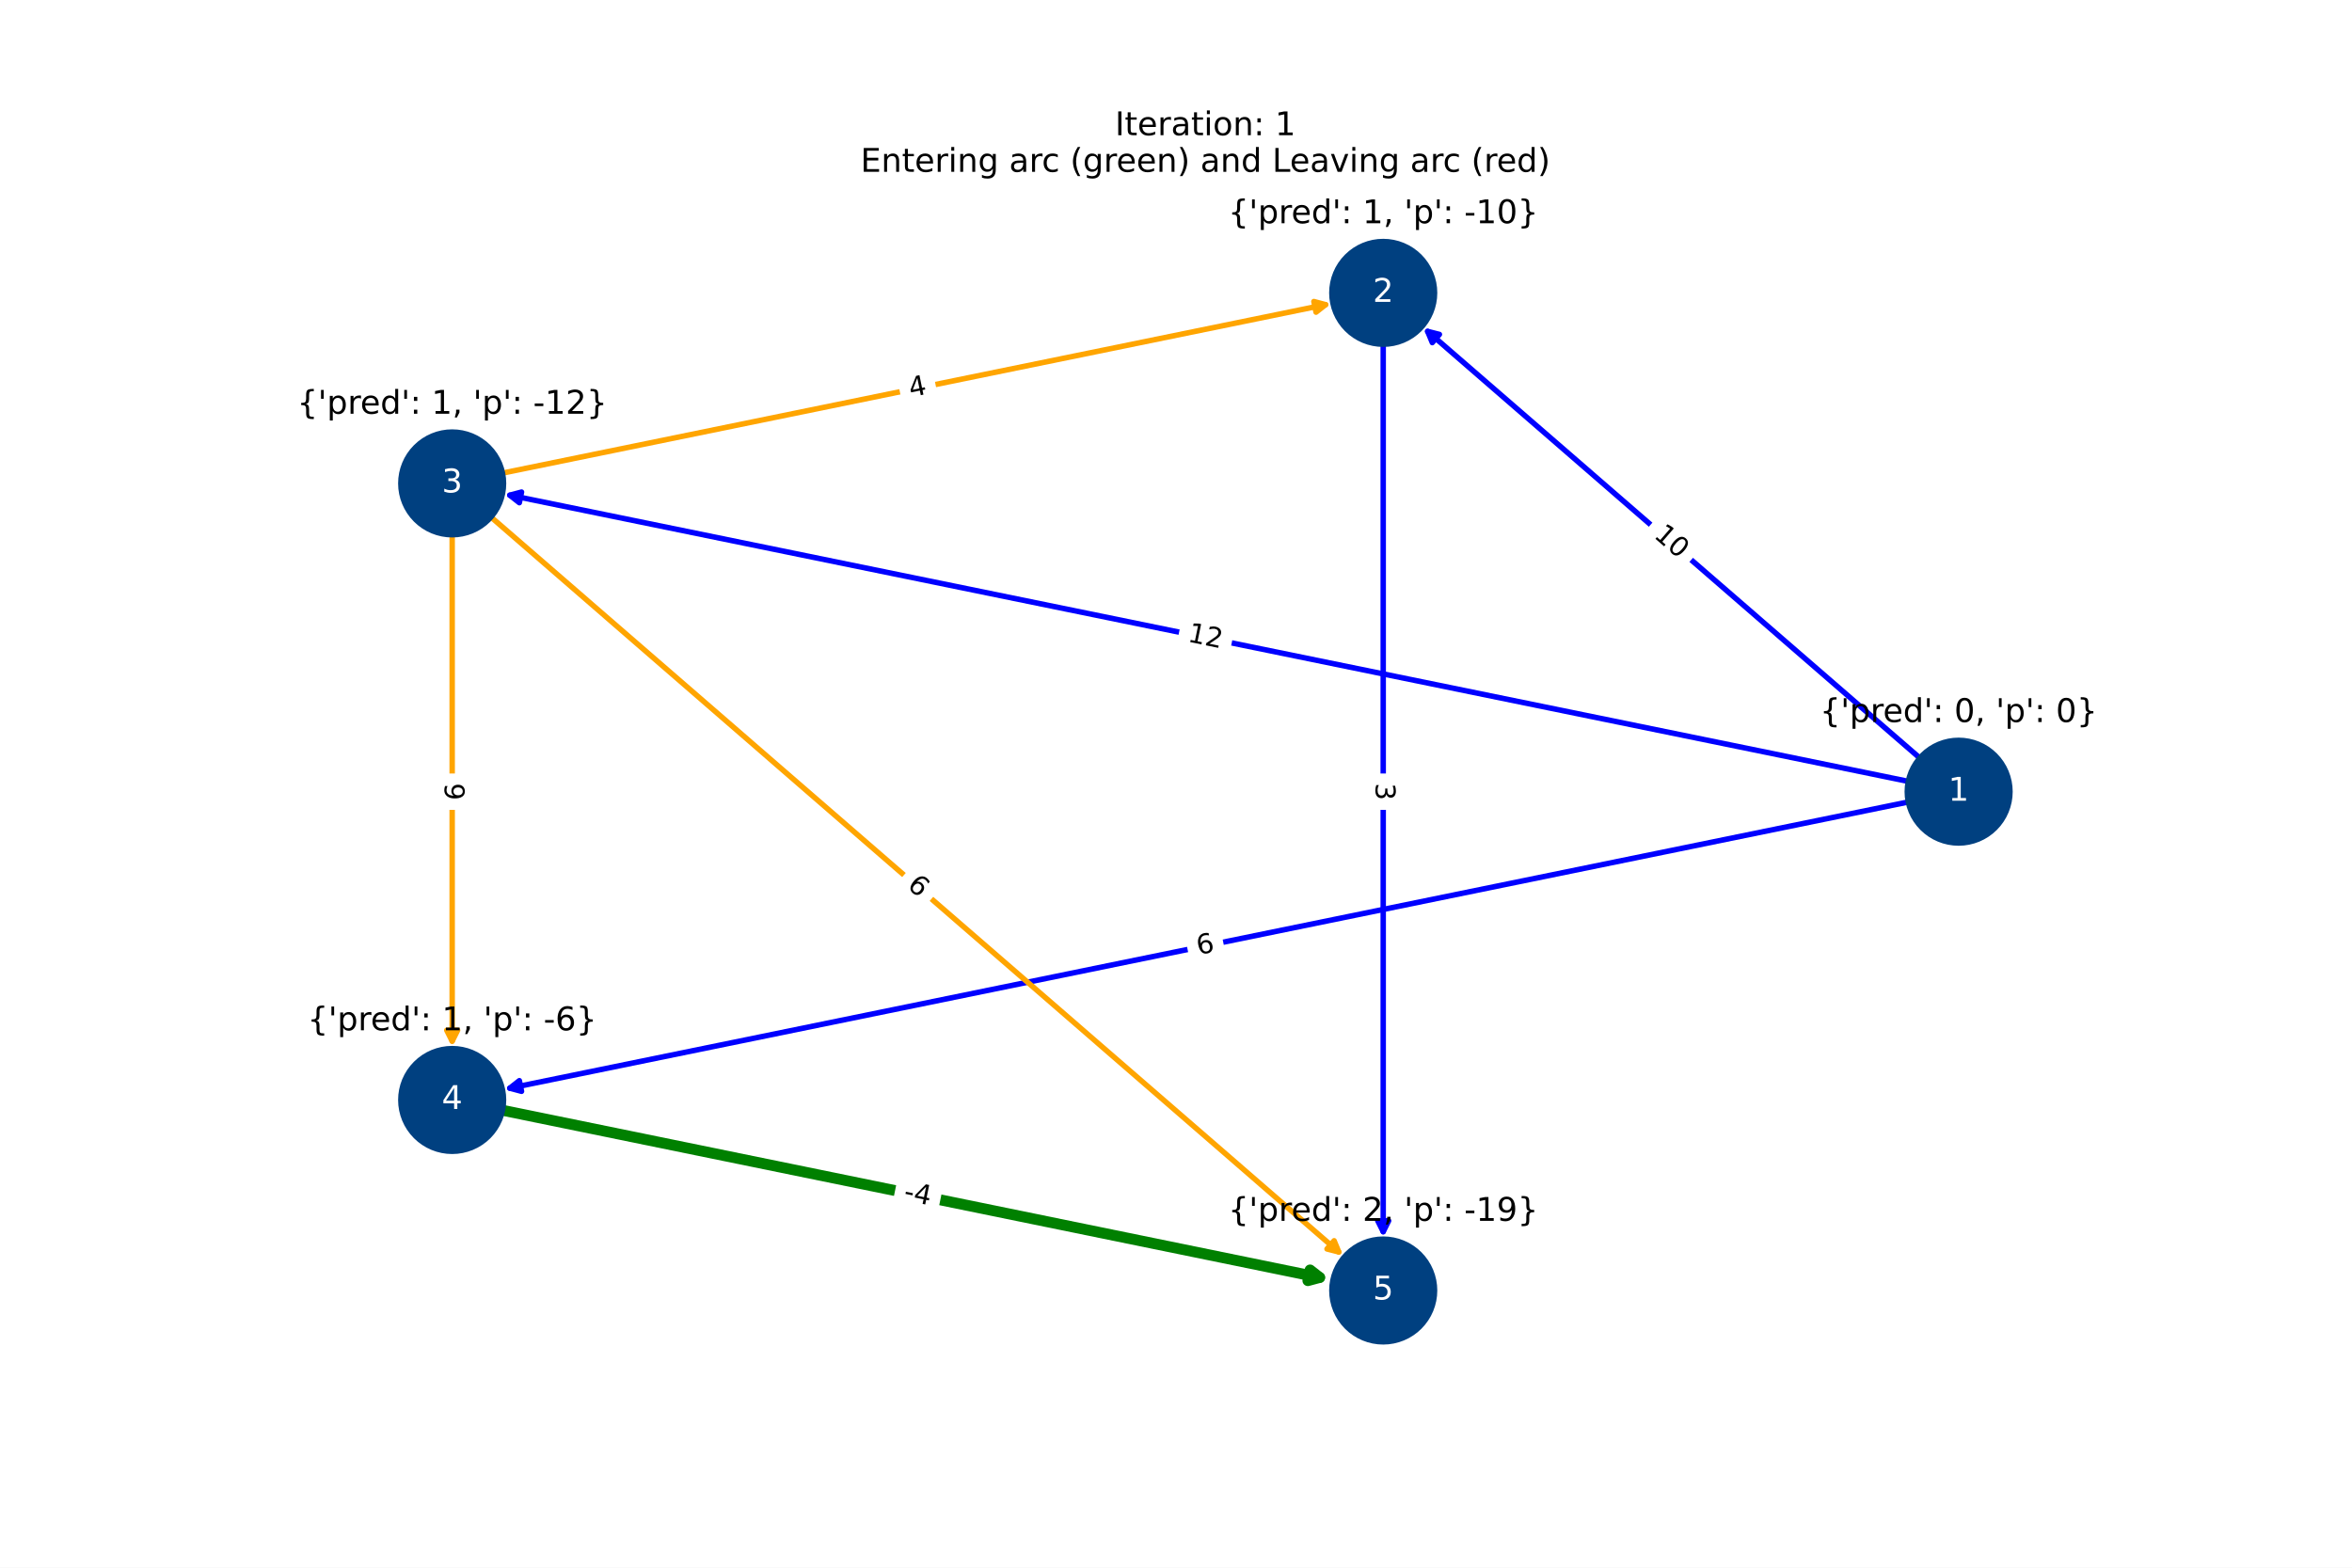
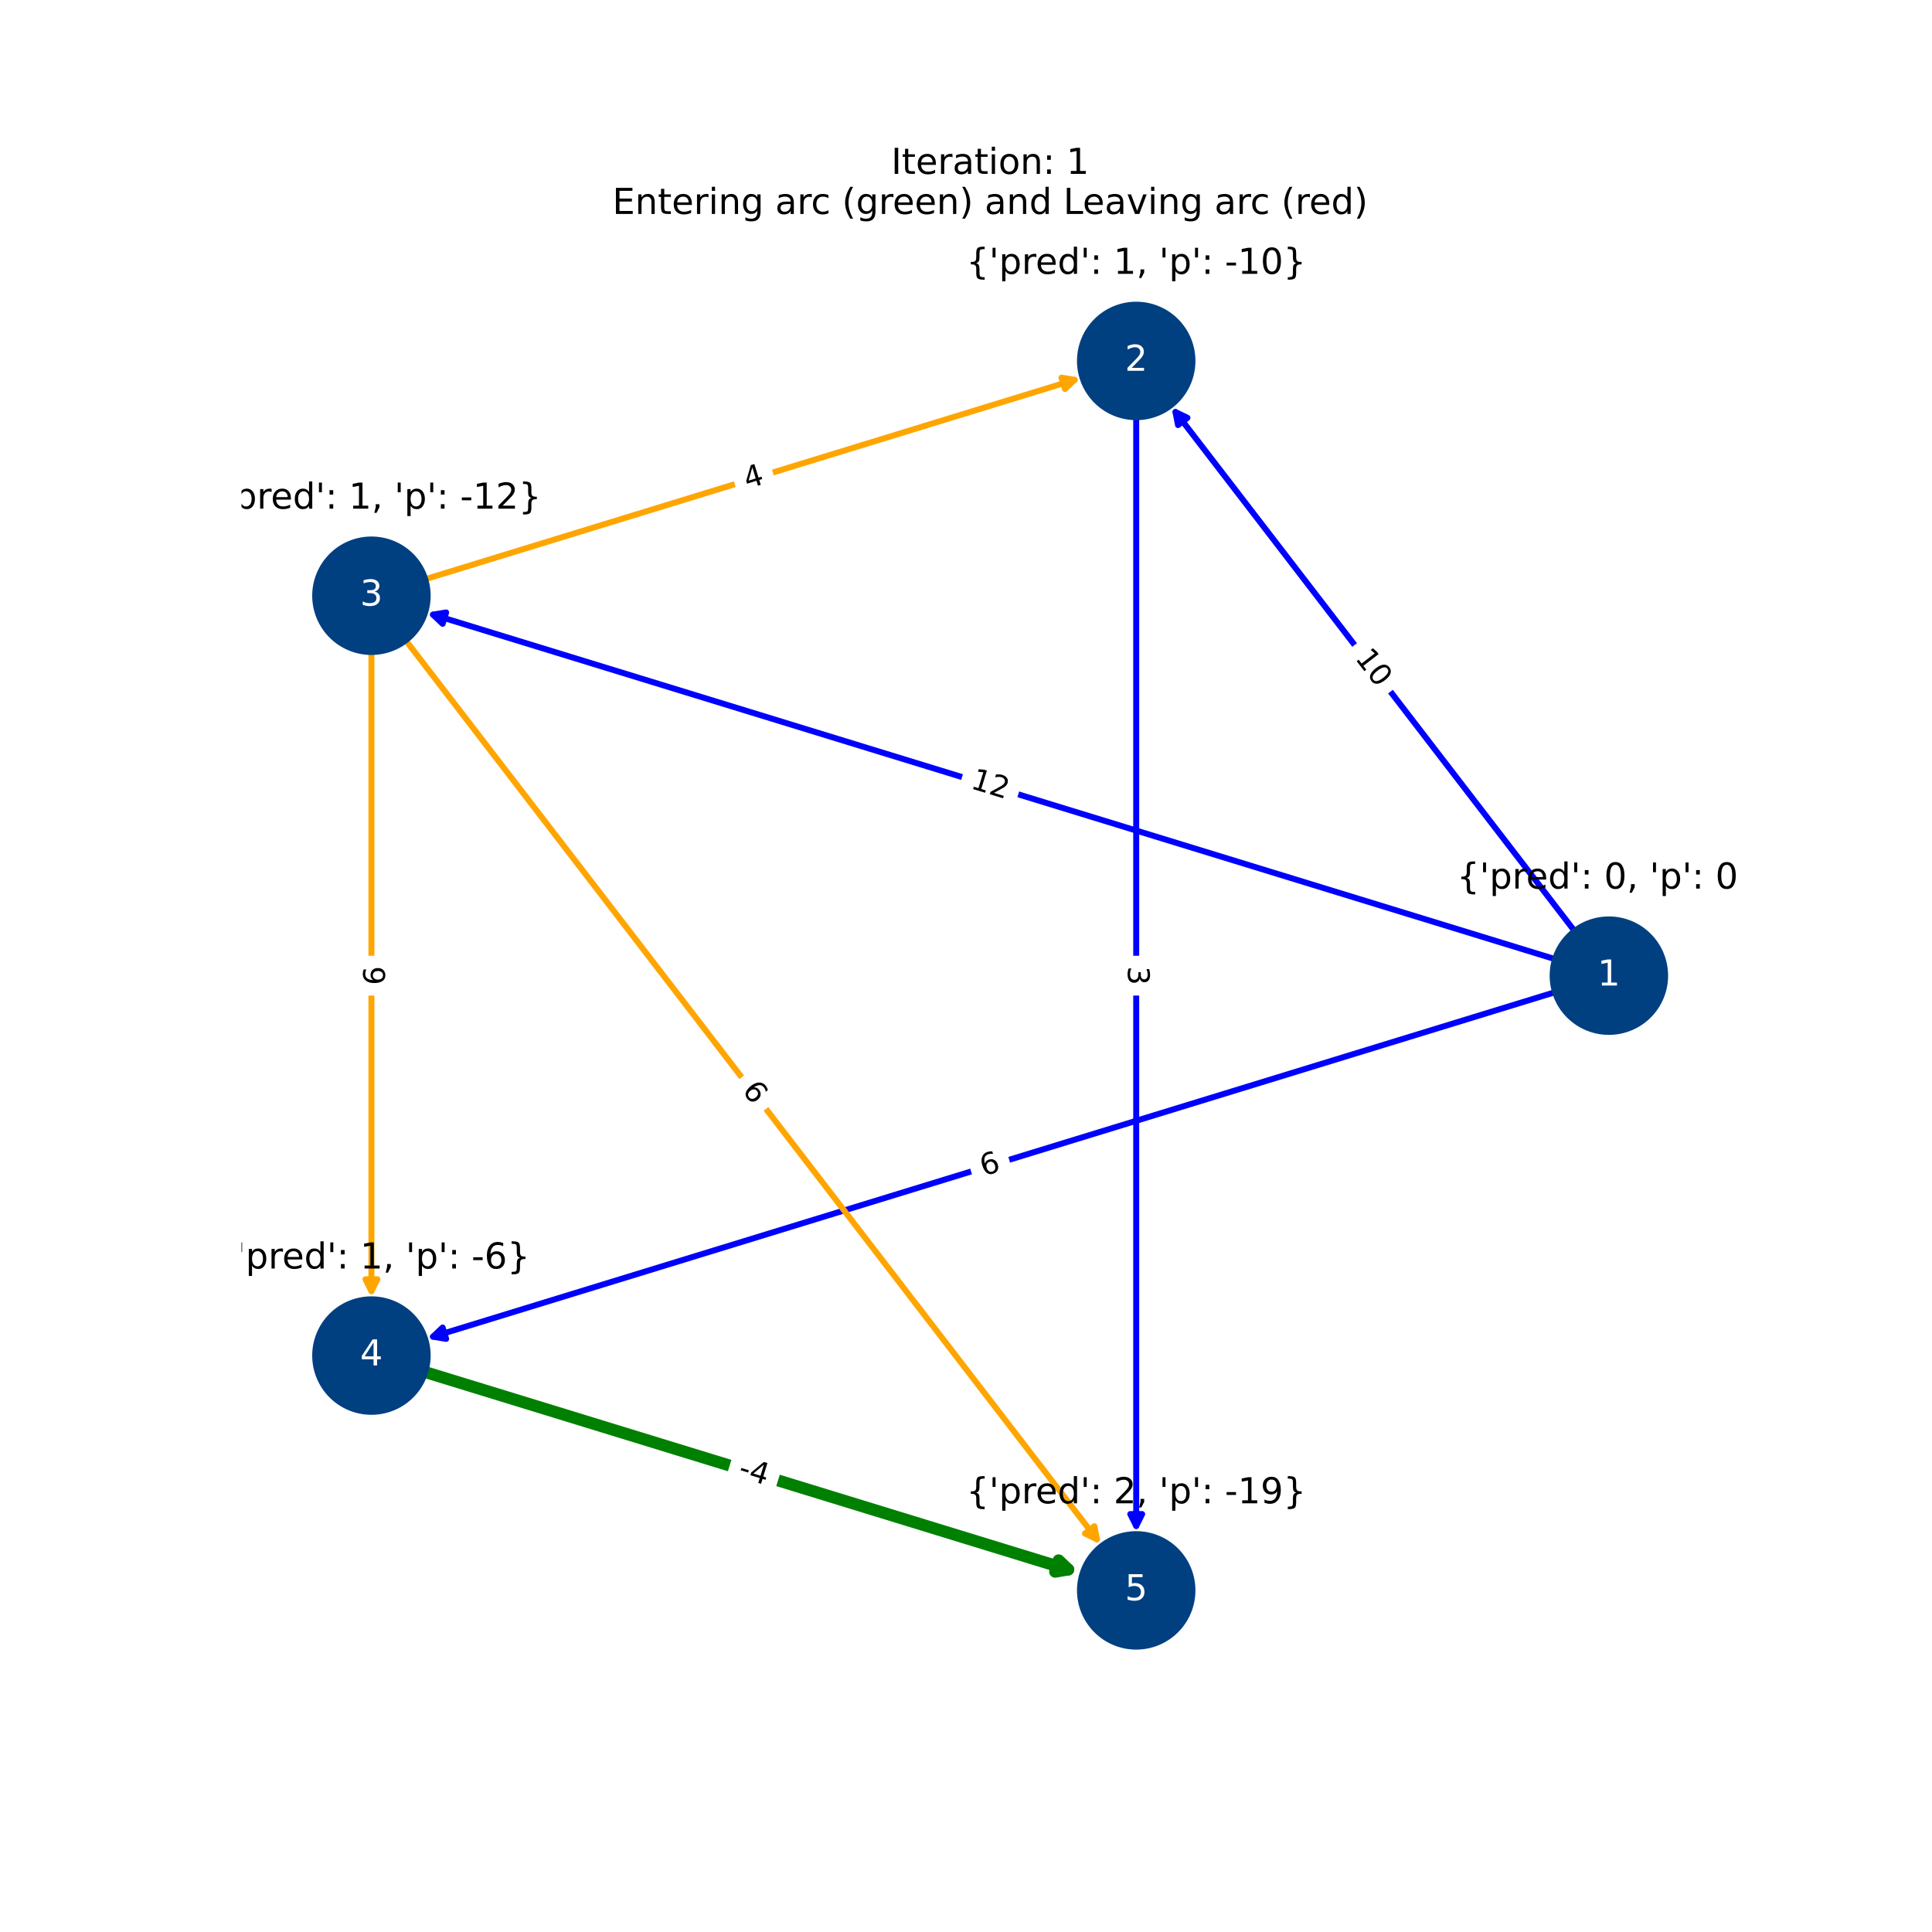
- <svg xmlns="http://www.w3.org/2000/svg" xmlns:xlink="http://www.w3.org/1999/xlink" width="864pt" height="576pt" viewBox="0 0 864 576" version="1.1">
+ <svg xmlns="http://www.w3.org/2000/svg" xmlns:xlink="http://www.w3.org/1999/xlink" width="648pt" height="648pt" viewBox="0 0 648 648" version="1.1">
  <defs>
    <style type="text/css">*{stroke-linejoin: round; stroke-linecap: butt}</style>
  </defs>
  <g id="figure_1">
    <g id="patch_1">
-       <path d="M 0 576  L 864 576  L 864 0  L 0 0  z " style="fill: #ffffff" />
+       <path d="M 0 648  L 648 648  L 648 0  L 0 0  z " style="fill: #ffffff" />
    </g>
    <g id="axes_1">
      <g id="patch_2">
-         <path d="M 704.861 278.192  Q 613.804 199.242 524.437 121.756  " clip-path="url(#pde144ff41d)" style="fill: none; stroke: #0000ff; stroke-width: 2; stroke-linecap: round" />
-         <path d="M 526.149 125.888  L 524.437 121.756  L 528.769 122.865  z " clip-path="url(#pde144ff41d)" style="fill: #0000ff; stroke: #0000ff; stroke-width: 2; stroke-linecap: round" />
+         <path d="M 527.818 311.89  Q 460.357 224.151 394.258 138.185  " clip-path="url(#p816f40e8d0)" style="fill: none; stroke: #0000ff; stroke-width: 2; stroke-linecap: round" />
+         <path d="M 395.11 142.575  L 394.258 138.185  L 398.281 140.137  z " clip-path="url(#p816f40e8d0)" style="fill: #0000ff; stroke: #0000ff; stroke-width: 2; stroke-linecap: round" />
      </g>
      <g id="patch_3">
-         <path d="M 700.525 286.997  Q 442.801 234.246 187.268 181.943  " clip-path="url(#pde144ff41d)" style="fill: none; stroke: #0000ff; stroke-width: 2; stroke-linecap: round" />
-         <path d="M 190.786 184.704  L 187.268 181.943  L 191.588 180.785  z " clip-path="url(#pde144ff41d)" style="fill: #0000ff; stroke: #0000ff; stroke-width: 2; stroke-linecap: round" />
+         <path d="M 521.106 321.556  Q 332.098 263.526 145.228 206.152  " clip-path="url(#p816f40e8d0)" style="fill: none; stroke: #0000ff; stroke-width: 2; stroke-linecap: round" />
+         <path d="M 148.465 209.238  L 145.228 206.152  L 149.639 205.414  z " clip-path="url(#p816f40e8d0)" style="fill: #0000ff; stroke: #0000ff; stroke-width: 2; stroke-linecap: round" />
      </g>
      <g id="patch_4">
-         <path d="M 700.525 294.763  Q 442.801 347.514 187.268 399.817  " clip-path="url(#pde144ff41d)" style="fill: none; stroke: #0000ff; stroke-width: 2; stroke-linecap: round" />
-         <path d="M 191.588 400.975  L 187.268 399.817  L 190.786 397.056  z " clip-path="url(#pde144ff41d)" style="fill: #0000ff; stroke: #0000ff; stroke-width: 2; stroke-linecap: round" />
+         <path d="M 521.106 332.924  Q 332.098 390.954 145.228 448.328  " clip-path="url(#p816f40e8d0)" style="fill: none; stroke: #0000ff; stroke-width: 2; stroke-linecap: round" />
+         <path d="M 149.639 449.066  L 145.228 448.328  L 148.465 445.242  z " clip-path="url(#p816f40e8d0)" style="fill: #0000ff; stroke: #0000ff; stroke-width: 2; stroke-linecap: round" />
      </g>
      <g id="patch_5">
-         <path d="M 508.119 126.973  Q 508.119 290.88 508.119 452.552  " clip-path="url(#pde144ff41d)" style="fill: none; stroke: #0000ff; stroke-width: 2; stroke-linecap: round" />
-         <path d="M 510.119 448.552  L 508.119 452.552  L 506.119 448.552  z " clip-path="url(#pde144ff41d)" style="fill: #0000ff; stroke: #0000ff; stroke-width: 2; stroke-linecap: round" />
+         <path d="M 381.089 140.422  Q 381.089 327.239 381.089 511.819  " clip-path="url(#p816f40e8d0)" style="fill: none; stroke: #0000ff; stroke-width: 2; stroke-linecap: round" />
+         <path d="M 383.089 507.819  L 381.089 511.819  L 379.089 507.819  z " clip-path="url(#p816f40e8d0)" style="fill: #0000ff; stroke: #0000ff; stroke-width: 2; stroke-linecap: round" />
      </g>
      <g id="patch_6">
-         <path d="M 185.078 173.728  Q 337.113 142.609 486.958 111.938  " clip-path="url(#pde144ff41d)" style="fill: none; stroke: #ffa500; stroke-width: 2; stroke-linecap: round" />
-         <path d="M 482.638 110.781  L 486.958 111.938  L 483.44 114.7  z " clip-path="url(#pde144ff41d)" style="fill: #ffa500; stroke: #ffa500; stroke-width: 2; stroke-linecap: round" />
+         <path d="M 143.089 194.13  Q 252.834 160.436 360.441 127.398  " clip-path="url(#p816f40e8d0)" style="fill: none; stroke: #ffa500; stroke-width: 2; stroke-linecap: round" />
+         <path d="M 356.03 126.66  L 360.441 127.398  L 357.204 130.483  z " clip-path="url(#p816f40e8d0)" style="fill: #ffa500; stroke: #ffa500; stroke-width: 2; stroke-linecap: round" />
      </g>
      <g id="patch_7">
-         <path d="M 180.736 190.297  Q 337.113 325.883 491.8 460.004  " clip-path="url(#pde144ff41d)" style="fill: none; stroke: #ffa500; stroke-width: 2; stroke-linecap: round" />
-         <path d="M 490.088 455.872  L 491.8 460.004  L 487.468 458.894  z " clip-path="url(#pde144ff41d)" style="fill: #ffa500; stroke: #ffa500; stroke-width: 2; stroke-linecap: round" />
+         <path d="M 136.382 215.163  Q 252.833 366.616 367.921 516.296  " clip-path="url(#p816f40e8d0)" style="fill: none; stroke: #ffa500; stroke-width: 2; stroke-linecap: round" />
+         <path d="M 367.069 511.906  L 367.921 516.296  L 363.898 514.344  z " clip-path="url(#p816f40e8d0)" style="fill: #ffa500; stroke: #ffa500; stroke-width: 2; stroke-linecap: round" />
      </g>
      <g id="patch_8">
-         <path d="M 166.106 196.979  Q 166.106 290.883 166.106 382.551  " clip-path="url(#pde144ff41d)" style="fill: none; stroke: #ffa500; stroke-width: 2; stroke-linecap: round" />
-         <path d="M 168.106 378.551  L 166.106 382.551  L 164.106 378.551  z " clip-path="url(#pde144ff41d)" style="fill: #ffa500; stroke: #ffa500; stroke-width: 2; stroke-linecap: round" />
+         <path d="M 124.579 219.175  Q 124.579 327.239 124.579 433.067  " clip-path="url(#p816f40e8d0)" style="fill: none; stroke: #ffa500; stroke-width: 2; stroke-linecap: round" />
+         <path d="M 126.579 429.067  L 124.579 433.067  L 122.579 429.067  z " clip-path="url(#p816f40e8d0)" style="fill: #ffa500; stroke: #ffa500; stroke-width: 2; stroke-linecap: round" />
      </g>
      <g id="patch_9">
-         <path d="M 185.078 408.032  Q 337.114 439.151 484.767 469.373  " clip-path="url(#pde144ff41d)" style="fill: none; stroke: #008000; stroke-width: 4; stroke-linecap: round" />
-         <path d="M 481.25 466.612  L 484.767 469.373  L 480.448 470.53  z " clip-path="url(#pde144ff41d)" style="fill: #008000; stroke: #008000; stroke-width: 4; stroke-linecap: round" />
+         <path d="M 143.089 460.35  Q 252.834 494.044 358.304 526.426  " clip-path="url(#p816f40e8d0)" style="fill: none; stroke: #008000; stroke-width: 4; stroke-linecap: round" />
+         <path d="M 355.067 523.34  L 358.304 526.426  L 353.893 527.164  z " clip-path="url(#p816f40e8d0)" style="fill: #008000; stroke: #008000; stroke-width: 4; stroke-linecap: round" />
      </g>
      <g id="text_1">
        <g id="patch_10">
-           <path d="M 603.864 200.998  L 613.478 209.334  Q 615.745 211.3 617.71 209.033  L 624.05 201.721  Q 626.016 199.454 623.749 197.489  L 614.135 189.153  Q 611.868 187.188 609.903 189.454  L 603.563 196.766  Q 601.597 199.033 603.864 200.998  z " clip-path="url(#pde144ff41d)" style="fill: #ffffff; stroke: #ffffff; stroke-linejoin: miter" />
-         </g>
-         <g clip-path="url(#pde144ff41d)">
-           <g transform="translate(607.1916 197.1604) rotate(-319.0731) scale(0.1 -0.1)">
+           <path d="M 450.262 223.883  L 458.019 233.971  Q 459.847 236.349 462.225 234.521  L 469.898 228.622  Q 472.276 226.793 470.447 224.415  L 462.691 214.327  Q 460.862 211.949 458.484 213.777  L 450.812 219.677  Q 448.434 221.505 450.262 223.883  z " clip-path="url(#p816f40e8d0)" style="fill: #ffffff; stroke: #ffffff; stroke-linejoin: miter" />
+         </g>
+         <g clip-path="url(#p816f40e8d0)">
+           <g transform="translate(454.2891 220.7872) rotate(-307.5564) scale(0.1 -0.1)">
            <defs>
              <path id="DejaVuSans-31" d="M 794 531  L 1825 531  L 1825 4091  L 703 3866  L 703 4441  L 1819 4666  L 2450 4666  L 2450 531  L 3481 531  L 3481 0  L 794 0  L 794 531  z " transform="scale(0.015625)" />
              <path id="DejaVuSans-30" d="M 2034 4250  Q 1547 4250 1301 3770  Q 1056 3291 1056 2328  Q 1056 1369 1301 889  Q 1547 409 2034 409  Q 2525 409 2770 889  Q 3016 1369 3016 2328  Q 3016 3291 2770 3770  Q 2525 4250 2034 4250  z M 2034 4750  Q 2819 4750 3233 4129  Q 3647 3509 3647 2328  Q 3647 1150 3233 529  Q 2819 -91 2034 -91  Q 1250 -91 836 529  Q 422 1150 422 2328  Q 422 3509 836 4129  Q 1250 4750 2034 4750  z " transform="scale(0.015625)" />
            </defs>
            <use xlink:href="#DejaVuSans-31" />
            <use xlink:href="#DejaVuSans-30" x="63.623" />
          </g>
        </g>
      </g>
      <g id="text_2">
        <g id="patch_11">
-           <path d="M 434.995 240.65  L 447.461 243.201  Q 450.4 243.803 451.002 240.864  L 452.943 231.382  Q 453.544 228.443 450.605 227.842  L 438.139 225.29  Q 435.2 224.688 434.598 227.627  L 432.657 237.109  Q 432.056 240.048 434.995 240.65  z " clip-path="url(#pde144ff41d)" style="fill: #ffffff; stroke: #ffffff; stroke-linejoin: miter" />
-         </g>
-         <g clip-path="url(#pde144ff41d)">
-           <g transform="translate(436.0134 235.6731) rotate(-348.4323) scale(0.1 -0.1)">
+           <path d="M 323.717 269.153  L 335.882 272.888  Q 338.749 273.768 339.63 270.9  L 342.47 261.648  Q 343.351 258.78 340.483 257.9  L 328.318 254.165  Q 325.451 253.285 324.57 256.152  L 321.73 265.404  Q 320.849 268.272 323.717 269.153  z " clip-path="url(#p816f40e8d0)" style="fill: #ffffff; stroke: #ffffff; stroke-linejoin: miter" />
+         </g>
+         <g clip-path="url(#p816f40e8d0)">
+           <g transform="translate(325.2078 264.2968) rotate(-342.9323) scale(0.1 -0.1)">
            <defs>
              <path id="DejaVuSans-32" d="M 1228 531  L 3431 531  L 3431 0  L 469 0  L 469 531  Q 828 903 1448 1529  Q 2069 2156 2228 2338  Q 2531 2678 2651 2914  Q 2772 3150 2772 3378  Q 2772 3750 2511 3984  Q 2250 4219 1831 4219  Q 1534 4219 1204 4116  Q 875 4013 500 3803  L 500 4441  Q 881 4594 1212 4672  Q 1544 4750 1819 4750  Q 2544 4750 2975 4387  Q 3406 4025 3406 3419  Q 3406 3131 3298 2873  Q 3191 2616 2906 2266  Q 2828 2175 2409 1742  Q 1991 1309 1228 531  z " transform="scale(0.015625)" />
            </defs>
            <use xlink:href="#DejaVuSans-31" />
            <use xlink:href="#DejaVuSans-32" x="63.623" />
          </g>
        </g>
      </g>
      <g id="text_3">
        <g id="patch_12">
-           <path d="M 441.255 355.832  L 447.489 354.556  Q 450.428 353.955 449.826 351.016  L 447.885 341.534  Q 447.284 338.595 444.345 339.197  L 438.111 340.472  Q 435.172 341.074 435.774 344.013  L 437.715 353.495  Q 438.316 356.434 441.255 355.832  z " clip-path="url(#pde144ff41d)" style="fill: #ffffff; stroke: #ffffff; stroke-linejoin: miter" />
-         </g>
-         <g clip-path="url(#pde144ff41d)">
-           <g transform="translate(440.2367 350.8556) rotate(-11.56765) scale(0.1 -0.1)">
+           <path d="M 331.36 399.381  L 337.442 397.514  Q 340.31 396.633 339.429 393.765  L 336.589 384.514  Q 335.708 381.646 332.84 382.526  L 326.758 384.394  Q 323.89 385.274 324.771 388.142  L 327.611 397.394  Q 328.492 400.262 331.36 399.381  z " clip-path="url(#p816f40e8d0)" style="fill: #ffffff; stroke: #ffffff; stroke-linejoin: miter" />
+         </g>
+         <g clip-path="url(#p816f40e8d0)">
+           <g transform="translate(329.8687 394.5252) rotate(-17.06771) scale(0.1 -0.1)">
            <defs>
              <path id="DejaVuSans-36" d="M 2113 2584  Q 1688 2584 1439 2293  Q 1191 2003 1191 1497  Q 1191 994 1439 701  Q 1688 409 2113 409  Q 2538 409 2786 701  Q 3034 994 3034 1497  Q 3034 2003 2786 2293  Q 2538 2584 2113 2584  z M 3366 4563  L 3366 3988  Q 3128 4100 2886 4159  Q 2644 4219 2406 4219  Q 1781 4219 1451 3797  Q 1122 3375 1075 2522  Q 1259 2794 1537 2939  Q 1816 3084 2150 3084  Q 2853 3084 3261 2657  Q 3669 2231 3669 1497  Q 3669 778 3244 343  Q 2819 -91 2113 -91  Q 1303 -91 875 529  Q 447 1150 447 2328  Q 447 3434 972 4092  Q 1497 4750 2381 4750  Q 2619 4750 2861 4703  Q 3103 4656 3366 4563  z " transform="scale(0.015625)" />
            </defs>
            <use xlink:href="#DejaVuSans-36" />
          </g>
        </g>
      </g>
      <g id="text_4">
        <g id="patch_13">
-           <path d="M 500.28 287.699  L 500.28 294.061  Q 500.28 297.061 503.28 297.061  L 512.958 297.061  Q 515.958 297.061 515.958 294.061  L 515.958 287.699  Q 515.958 284.699 512.958 284.699  L 503.28 284.699  Q 500.28 284.699 500.28 287.699  z " clip-path="url(#pde144ff41d)" style="fill: #ffffff; stroke: #ffffff; stroke-linejoin: miter" />
-         </g>
-         <g clip-path="url(#pde144ff41d)">
-           <g transform="translate(505.3593 287.6988) rotate(-270) scale(0.1 -0.1)">
+           <path d="M 373.25 324.059  L 373.25 330.421  Q 373.25 333.421 376.25 333.421  L 385.928 333.421  Q 388.928 333.421 388.928 330.421  L 388.928 324.059  Q 388.928 321.059 385.928 321.059  L 376.25 321.059  Q 373.25 321.059 373.25 324.059  z " clip-path="url(#p816f40e8d0)" style="fill: #ffffff; stroke: #ffffff; stroke-linejoin: miter" />
+         </g>
+         <g clip-path="url(#p816f40e8d0)">
+           <g transform="translate(378.3296 324.0587) rotate(-270) scale(0.1 -0.1)">
            <defs>
              <path id="DejaVuSans-33" d="M 2597 2516  Q 3050 2419 3304 2112  Q 3559 1806 3559 1356  Q 3559 666 3084 287  Q 2609 -91 1734 -91  Q 1441 -91 1130 -33  Q 819 25 488 141  L 488 750  Q 750 597 1062 519  Q 1375 441 1716 441  Q 2309 441 2620 675  Q 2931 909 2931 1356  Q 2931 1769 2642 2001  Q 2353 2234 1838 2234  L 1294 2234  L 1294 2753  L 1863 2753  Q 2328 2753 2575 2939  Q 2822 3125 2822 3475  Q 2822 3834 2567 4026  Q 2313 4219 1838 4219  Q 1578 4219 1281 4162  Q 984 4106 628 3988  L 628 4550  Q 988 4650 1302 4700  Q 1616 4750 1894 4750  Q 2613 4750 3031 4423  Q 3450 4097 3450 3541  Q 3450 3153 3228 2886  Q 3006 2619 2597 2516  z " transform="scale(0.015625)" />
            </defs>
            <use xlink:href="#DejaVuSans-33" />
          </g>
        </g>
      </g>
      <g id="text_5">
        <g id="patch_14">
-           <path d="M 335.568 150.927  L 341.801 149.651  Q 344.74 149.05 344.138 146.111  L 342.198 136.629  Q 341.596 133.69 338.657 134.291  L 332.424 135.567  Q 329.485 136.169 330.086 139.108  L 332.027 148.59  Q 332.628 151.529 335.568 150.927  z " clip-path="url(#pde144ff41d)" style="fill: #ffffff; stroke: #ffffff; stroke-linejoin: miter" />
-         </g>
-         <g clip-path="url(#pde144ff41d)">
-           <g transform="translate(334.5489 145.9505) rotate(-11.56765) scale(0.1 -0.1)">
+           <path d="M 252.094 168.863  L 258.176 166.996  Q 261.044 166.115 260.163 163.247  L 257.323 153.995  Q 256.442 151.127 253.575 152.008  L 247.492 153.875  Q 244.624 154.756 245.505 157.624  L 248.345 166.876  Q 249.226 169.743 252.094 168.863  z " clip-path="url(#p816f40e8d0)" style="fill: #ffffff; stroke: #ffffff; stroke-linejoin: miter" />
+         </g>
+         <g clip-path="url(#p816f40e8d0)">
+           <g transform="translate(250.6029 164.007) rotate(-17.06771) scale(0.1 -0.1)">
            <defs>
              <path id="DejaVuSans-34" d="M 2419 4116  L 825 1625  L 2419 1625  L 2419 4116  z M 2253 4666  L 3047 4666  L 3047 1625  L 3713 1625  L 3713 1100  L 3047 1100  L 3047 0  L 2419 0  L 2419 1100  L 313 1100  L 313 1709  L 2253 4666  z " transform="scale(0.015625)" />
            </defs>
            <use xlink:href="#DejaVuSans-34" />
          </g>
        </g>
      </g>
      <g id="text_6">
        <g id="patch_15">
-           <path d="M 329.573 329.721  L 334.38 333.889  Q 336.647 335.854 338.612 333.587  L 344.953 326.275  Q 346.918 324.009 344.651 322.043  L 339.844 317.875  Q 337.577 315.91 335.612 318.177  L 329.272 325.489  Q 327.307 327.755 329.573 329.721  z " clip-path="url(#pde144ff41d)" style="fill: #ffffff; stroke: #ffffff; stroke-linejoin: miter" />
-         </g>
-         <g clip-path="url(#pde144ff41d)">
-           <g transform="translate(332.901 325.8828) rotate(-319.0732) scale(0.1 -0.1)">
+           <path d="M 244.681 368.874  L 248.559 373.917  Q 250.387 376.296 252.766 374.467  L 260.438 368.568  Q 262.816 366.739 260.988 364.361  L 257.11 359.317  Q 255.281 356.939 252.903 358.767  L 245.23 364.667  Q 242.852 366.495 244.681 368.874  z " clip-path="url(#p816f40e8d0)" style="fill: #ffffff; stroke: #ffffff; stroke-linejoin: miter" />
+         </g>
+         <g clip-path="url(#p816f40e8d0)">
+           <g transform="translate(248.7076 365.7772) rotate(-307.5564) scale(0.1 -0.1)">
            <use xlink:href="#DejaVuSans-36" />
          </g>
        </g>
      </g>
      <g id="text_7">
        <g id="patch_16">
-           <path d="M 158.267 287.699  L 158.267 294.061  Q 158.267 297.061 161.267 297.061  L 170.945 297.061  Q 173.945 297.061 173.945 294.061  L 173.945 287.699  Q 173.945 284.699 170.945 284.699  L 161.267 284.699  Q 158.267 284.699 158.267 287.699  z " clip-path="url(#pde144ff41d)" style="fill: #ffffff; stroke: #ffffff; stroke-linejoin: miter" />
-         </g>
-         <g clip-path="url(#pde144ff41d)">
-           <g transform="translate(163.3464 287.6988) rotate(-270) scale(0.1 -0.1)">
+           <path d="M 116.74 324.059  L 116.74 330.421  Q 116.74 333.421 119.74 333.421  L 129.418 333.421  Q 132.418 333.421 132.418 330.421  L 132.418 324.059  Q 132.418 321.059 129.418 321.059  L 119.74 321.059  Q 116.74 321.059 116.74 324.059  z " clip-path="url(#p816f40e8d0)" style="fill: #ffffff; stroke: #ffffff; stroke-linejoin: miter" />
+         </g>
+         <g clip-path="url(#p816f40e8d0)">
+           <g transform="translate(121.82 324.0588) rotate(-270) scale(0.1 -0.1)">
            <defs>
              <path id="DejaVuSans-39" d="M 703 97  L 703 672  Q 941 559 1184 500  Q 1428 441 1663 441  Q 2288 441 2617 861  Q 2947 1281 2994 2138  Q 2813 1869 2534 1725  Q 2256 1581 1919 1581  Q 1219 1581 811 2004  Q 403 2428 403 3163  Q 403 3881 828 4315  Q 1253 4750 1959 4750  Q 2769 4750 3195 4129  Q 3622 3509 3622 2328  Q 3622 1225 3098 567  Q 2575 -91 1691 -91  Q 1453 -91 1209 -44  Q 966 3 703 97  z M 1959 2075  Q 2384 2075 2632 2365  Q 2881 2656 2881 3163  Q 2881 3666 2632 3958  Q 2384 4250 1959 4250  Q 1534 4250 1286 3958  Q 1038 3666 1038 3163  Q 1038 2656 1286 2365  Q 1534 2075 1959 2075  z " transform="scale(0.015625)" />
            </defs>
            <use xlink:href="#DejaVuSans-39" />
          </g>
        </g>
      </g>
      <g id="text_8">
        <g id="patch_17">
-           <path d="M 330.656 445.831  L 340.424 447.83  Q 343.363 448.432 343.965 445.493  L 345.906 436.011  Q 346.507 433.072 343.568 432.471  L 333.8 430.471  Q 330.861 429.87 330.26 432.809  L 328.319 442.29  Q 327.717 445.229 330.656 445.831  z " clip-path="url(#pde144ff41d)" style="fill: #ffffff; stroke: #ffffff; stroke-linejoin: miter" />
-         </g>
-         <g clip-path="url(#pde144ff41d)">
-           <g transform="translate(331.675 440.8544) rotate(-348.4324) scale(0.1 -0.1)">
+           <path d="M 245.768 500.075  L 255.299 503.002  Q 258.167 503.882 259.047 501.014  L 261.888 491.762  Q 262.768 488.894 259.901 488.014  L 250.369 485.088  Q 247.501 484.207 246.621 487.075  L 243.78 496.327  Q 242.9 499.195 245.768 500.075  z " clip-path="url(#p816f40e8d0)" style="fill: #ffffff; stroke: #ffffff; stroke-linejoin: miter" />
+         </g>
+         <g clip-path="url(#p816f40e8d0)">
+           <g transform="translate(247.2587 495.2193) rotate(-342.9323) scale(0.1 -0.1)">
            <defs>
              <path id="DejaVuSans-2d" d="M 313 2009  L 1997 2009  L 1997 1497  L 313 1497  L 313 2009  z " transform="scale(0.015625)" />
            </defs>
            <use xlink:href="#DejaVuSans-2d" />
            <use xlink:href="#DejaVuSans-34" x="36.084" />
          </g>
        </g>
      </g>
      <g id="PathCollection_1">
        <defs>
-           <path id="ma6a34720a6" d="M 0 19.365  C 5.136 19.365 10.062 17.325 13.693 13.693  C 17.325 10.062 19.365 5.136 19.365 0  C 19.365 -5.136 17.325 -10.062 13.693 -13.693  C 10.062 -17.325 5.136 -19.365 0 -19.365  C -5.136 -19.365 -10.062 -17.325 -13.693 -13.693  C -17.325 -10.062 -19.365 -5.136 -19.365 0  C -19.365 5.136 -17.325 10.062 -13.693 13.693  C -10.062 17.325 -5.136 19.365 0 19.365  z " style="stroke: #004080" />
+           <path id="md2435c1656" d="M 0 19.365  C 5.136 19.365 10.062 17.325 13.693 13.693  C 17.325 10.062 19.365 5.136 19.365 0  C 19.365 -5.136 17.325 -10.062 13.693 -13.693  C 10.062 -17.325 5.136 -19.365 0 -19.365  C -5.136 -19.365 -10.062 -17.325 -13.693 -13.693  C -17.325 -10.062 -19.365 -5.136 -19.365 0  C -19.365 5.136 -17.325 10.062 -13.693 13.693  C -10.062 17.325 -5.136 19.365 0 19.365  z " style="stroke: #004080" />
        </defs>
-         <g clip-path="url(#pde144ff41d)">
-           <use xlink:href="#ma6a34720a6" x="719.494" y="290.88" style="fill: #004080; stroke: #004080" />
-           <use xlink:href="#ma6a34720a6" x="508.119" y="107.607" style="fill: #004080; stroke: #004080" />
-           <use xlink:href="#ma6a34720a6" x="166.106" y="177.611" style="fill: #004080; stroke: #004080" />
-           <use xlink:href="#ma6a34720a6" x="166.106" y="404.149" style="fill: #004080; stroke: #004080" />
-           <use xlink:href="#ma6a34720a6" x="508.119" y="474.153" style="fill: #004080; stroke: #004080" />
+         <g clip-path="url(#p816f40e8d0)">
+           <use xlink:href="#md2435c1656" x="539.621" y="327.24" style="fill: #004080; stroke: #004080" />
+           <use xlink:href="#md2435c1656" x="381.089" y="121.058" style="fill: #004080; stroke: #004080" />
+           <use xlink:href="#md2435c1656" x="124.579" y="199.813" style="fill: #004080; stroke: #004080" />
+           <use xlink:href="#md2435c1656" x="124.579" y="454.667" style="fill: #004080; stroke: #004080" />
+           <use xlink:href="#md2435c1656" x="381.089" y="533.422" style="fill: #004080; stroke: #004080" />
        </g>
      </g>
      <g id="text_9">
-         <g clip-path="url(#pde144ff41d)">
-           <g style="fill: #ffffff" transform="translate(715.6767 294.1913) scale(0.12 -0.12)">
+         <g clip-path="url(#p816f40e8d0)">
+           <g style="fill: #ffffff" transform="translate(535.8032 330.5513) scale(0.12 -0.12)">
            <use xlink:href="#DejaVuSans-31" />
          </g>
        </g>
      </g>
      <g id="text_10">
-         <g clip-path="url(#pde144ff41d)">
-           <g style="fill: #ffffff" transform="translate(504.3011 110.9185) scale(0.12 -0.12)">
+         <g clip-path="url(#p816f40e8d0)">
+           <g style="fill: #ffffff" transform="translate(377.2715 124.3694) scale(0.12 -0.12)">
            <use xlink:href="#DejaVuSans-32" />
          </g>
        </g>
      </g>
      <g id="text_11">
-         <g clip-path="url(#pde144ff41d)">
-           <g style="fill: #ffffff" transform="translate(162.2883 180.9225) scale(0.12 -0.12)">
+         <g clip-path="url(#p816f40e8d0)">
+           <g style="fill: #ffffff" transform="translate(120.7618 203.1239) scale(0.12 -0.12)">
            <use xlink:href="#DejaVuSans-33" />
          </g>
        </g>
      </g>
      <g id="text_12">
-         <g clip-path="url(#pde144ff41d)">
-           <g style="fill: #ffffff" transform="translate(162.2883 407.46) scale(0.12 -0.12)">
+         <g clip-path="url(#p816f40e8d0)">
+           <g style="fill: #ffffff" transform="translate(120.7619 457.9786) scale(0.12 -0.12)">
            <use xlink:href="#DejaVuSans-34" />
          </g>
        </g>
      </g>
      <g id="text_13">
-         <g clip-path="url(#pde144ff41d)">
-           <g style="fill: #ffffff" transform="translate(504.3012 477.464) scale(0.12 -0.12)">
+         <g clip-path="url(#p816f40e8d0)">
+           <g style="fill: #ffffff" transform="translate(377.2715 536.7331) scale(0.12 -0.12)">
            <defs>
              <path id="DejaVuSans-35" d="M 691 4666  L 3169 4666  L 3169 4134  L 1269 4134  L 1269 2991  Q 1406 3038 1543 3061  Q 1681 3084 1819 3084  Q 2600 3084 3056 2656  Q 3513 2228 3513 1497  Q 3513 744 3044 326  Q 2575 -91 1722 -91  Q 1428 -91 1123 -41  Q 819 9 494 109  L 494 744  Q 775 591 1075 516  Q 1375 441 1709 441  Q 2250 441 2565 725  Q 2881 1009 2881 1497  Q 2881 1984 2565 2268  Q 2250 2553 1709 2553  Q 1456 2553 1204 2497  Q 953 2441 691 2322  L 691 4666  z " transform="scale(0.015625)" />
            </defs>
            <use xlink:href="#DejaVuSans-35" />
          </g>
        </g>
      </g>
      <g id="text_14">
-         <g clip-path="url(#pde144ff41d)">
-           <g transform="translate(668.5073 265.2856) scale(0.12 -0.12)">
+         <g clip-path="url(#p816f40e8d0)">
+           <g transform="translate(488.6338 298.0324) scale(0.12 -0.12)">
            <defs>
              <path id="DejaVuSans-7b" d="M 3272 -594  L 3272 -1044  L 3078 -1044  Q 2300 -1044 2036 -812  Q 1772 -581 1772 109  L 1772 856  Q 1772 1328 1603 1509  Q 1434 1691 991 1691  L 800 1691  L 800 2138  L 991 2138  Q 1438 2138 1605 2317  Q 1772 2497 1772 2963  L 1772 3713  Q 1772 4403 2036 4633  Q 2300 4863 3078 4863  L 3272 4863  L 3272 4416  L 3059 4416  Q 2619 4416 2484 4278  Q 2350 4141 2350 3700  L 2350 2925  Q 2350 2434 2208 2212  Q 2066 1991 1722 1913  Q 2069 1828 2209 1606  Q 2350 1384 2350 897  L 2350 122  Q 2350 -319 2484 -456  Q 2619 -594 3059 -594  L 3272 -594  z " transform="scale(0.015625)" />
              <path id="DejaVuSans-27" d="M 1147 4666  L 1147 2931  L 616 2931  L 616 4666  L 1147 4666  z " transform="scale(0.015625)" />
              <path id="DejaVuSans-70" d="M 1159 525  L 1159 -1331  L 581 -1331  L 581 3500  L 1159 3500  L 1159 2969  Q 1341 3281 1617 3432  Q 1894 3584 2278 3584  Q 2916 3584 3314 3078  Q 3713 2572 3713 1747  Q 3713 922 3314 415  Q 2916 -91 2278 -91  Q 1894 -91 1617 61  Q 1341 213 1159 525  z M 3116 1747  Q 3116 2381 2855 2742  Q 2594 3103 2138 3103  Q 1681 3103 1420 2742  Q 1159 2381 1159 1747  Q 1159 1113 1420 752  Q 1681 391 2138 391  Q 2594 391 2855 752  Q 3116 1113 3116 1747  z " transform="scale(0.015625)" />
              <path id="DejaVuSans-72" d="M 2631 2963  Q 2534 3019 2420 3045  Q 2306 3072 2169 3072  Q 1681 3072 1420 2755  Q 1159 2438 1159 1844  L 1159 0  L 581 0  L 581 3500  L 1159 3500  L 1159 2956  Q 1341 3275 1631 3429  Q 1922 3584 2338 3584  Q 2397 3584 2469 3576  Q 2541 3569 2628 3553  L 2631 2963  z " transform="scale(0.015625)" />
              <path id="DejaVuSans-65" d="M 3597 1894  L 3597 1613  L 953 1613  Q 991 1019 1311 708  Q 1631 397 2203 397  Q 2534 397 2845 478  Q 3156 559 3463 722  L 3463 178  Q 3153 47 2828 -22  Q 2503 -91 2169 -91  Q 1331 -91 842 396  Q 353 884 353 1716  Q 353 2575 817 3079  Q 1281 3584 2069 3584  Q 2775 3584 3186 3129  Q 3597 2675 3597 1894  z M 3022 2063  Q 3016 2534 2758 2815  Q 2500 3097 2075 3097  Q 1594 3097 1305 2825  Q 1016 2553 972 2059  L 3022 2063  z " transform="scale(0.015625)" />
              <path id="DejaVuSans-64" d="M 2906 2969  L 2906 4863  L 3481 4863  L 3481 0  L 2906 0  L 2906 525  Q 2725 213 2448 61  Q 2172 -91 1784 -91  Q 1150 -91 751 415  Q 353 922 353 1747  Q 353 2572 751 3078  Q 1150 3584 1784 3584  Q 2172 3584 2448 3432  Q 2725 3281 2906 2969  z M 947 1747  Q 947 1113 1208 752  Q 1469 391 1925 391  Q 2381 391 2643 752  Q 2906 1113 2906 1747  Q 2906 2381 2643 2742  Q 2381 3103 1925 3103  Q 1469 3103 1208 2742  Q 947 2381 947 1747  z " transform="scale(0.015625)" />
              <path id="DejaVuSans-3a" d="M 750 794  L 1409 794  L 1409 0  L 750 0  L 750 794  z M 750 3309  L 1409 3309  L 1409 2516  L 750 2516  L 750 3309  z " transform="scale(0.015625)" />
              <path id="DejaVuSans-20" transform="scale(0.015625)" />
              <path id="DejaVuSans-2c" d="M 750 794  L 1409 794  L 1409 256  L 897 -744  L 494 -744  L 750 256  L 750 794  z " transform="scale(0.015625)" />
              <path id="DejaVuSans-7d" d="M 800 -594  L 1019 -594  Q 1456 -594 1589 -459  Q 1722 -325 1722 122  L 1722 897  Q 1722 1384 1862 1606  Q 2003 1828 2350 1913  Q 2003 1991 1862 2212  Q 1722 2434 1722 2925  L 1722 3700  Q 1722 4144 1589 4280  Q 1456 4416 1019 4416  L 800 4416  L 800 4863  L 997 4863  Q 1775 4863 2036 4633  Q 2297 4403 2297 3713  L 2297 2963  Q 2297 2497 2465 2317  Q 2634 2138 3078 2138  L 3272 2138  L 3272 1691  L 3078 1691  Q 2634 1691 2465 1509  Q 2297 1328 2297 856  L 2297 109  Q 2297 -581 2036 -812  Q 1775 -1044 997 -1044  L 800 -1044  L 800 -594  z " transform="scale(0.015625)" />
            </defs>
            <use xlink:href="#DejaVuSans-7b" />
            <use xlink:href="#DejaVuSans-27" x="63.623" />
            <use xlink:href="#DejaVuSans-70" x="91.113" />
            <use xlink:href="#DejaVuSans-72" x="154.59" />
            <use xlink:href="#DejaVuSans-65" x="193.453" />
            <use xlink:href="#DejaVuSans-64" x="254.977" />
            <use xlink:href="#DejaVuSans-27" x="318.453" />
            <use xlink:href="#DejaVuSans-3a" x="345.943" />
            <use xlink:href="#DejaVuSans-20" x="379.635" />
            <use xlink:href="#DejaVuSans-30" x="411.422" />
            <use xlink:href="#DejaVuSans-2c" x="475.045" />
            <use xlink:href="#DejaVuSans-20" x="506.832" />
            <use xlink:href="#DejaVuSans-27" x="538.619" />
            <use xlink:href="#DejaVuSans-70" x="566.109" />
            <use xlink:href="#DejaVuSans-27" x="629.586" />
            <use xlink:href="#DejaVuSans-3a" x="657.076" />
            <use xlink:href="#DejaVuSans-20" x="690.768" />
            <use xlink:href="#DejaVuSans-30" x="722.555" />
            <use xlink:href="#DejaVuSans-7d" x="786.178" />
          </g>
        </g>
      </g>
      <g id="text_15">
-         <g clip-path="url(#pde144ff41d)">
-           <g transform="translate(451.1496 82.01287) scale(0.12 -0.12)">
+         <g clip-path="url(#p816f40e8d0)">
+           <g transform="translate(324.1199 91.85057) scale(0.12 -0.12)">
            <use xlink:href="#DejaVuSans-7b" />
            <use xlink:href="#DejaVuSans-27" x="63.623" />
            <use xlink:href="#DejaVuSans-70" x="91.113" />
            <use xlink:href="#DejaVuSans-72" x="154.59" />
            <use xlink:href="#DejaVuSans-65" x="193.453" />
            <use xlink:href="#DejaVuSans-64" x="254.977" />
            <use xlink:href="#DejaVuSans-27" x="318.453" />
            <use xlink:href="#DejaVuSans-3a" x="345.943" />
            <use xlink:href="#DejaVuSans-20" x="379.635" />
            <use xlink:href="#DejaVuSans-31" x="411.422" />
            <use xlink:href="#DejaVuSans-2c" x="475.045" />
            <use xlink:href="#DejaVuSans-20" x="506.832" />
            <use xlink:href="#DejaVuSans-27" x="538.619" />
            <use xlink:href="#DejaVuSans-70" x="566.109" />
            <use xlink:href="#DejaVuSans-27" x="629.586" />
            <use xlink:href="#DejaVuSans-3a" x="657.076" />
            <use xlink:href="#DejaVuSans-20" x="690.768" />
            <use xlink:href="#DejaVuSans-2d" x="722.555" />
            <use xlink:href="#DejaVuSans-31" x="758.639" />
            <use xlink:href="#DejaVuSans-30" x="822.262" />
            <use xlink:href="#DejaVuSans-7d" x="885.885" />
          </g>
        </g>
      </g>
      <g id="text_16">
-         <g clip-path="url(#pde144ff41d)">
-           <g transform="translate(109.1367 152.0168) scale(0.12 -0.12)">
+         <g clip-path="url(#p816f40e8d0)">
+           <g transform="translate(67.61028 170.605) scale(0.12 -0.12)">
            <use xlink:href="#DejaVuSans-7b" />
            <use xlink:href="#DejaVuSans-27" x="63.623" />
            <use xlink:href="#DejaVuSans-70" x="91.113" />
            <use xlink:href="#DejaVuSans-72" x="154.59" />
            <use xlink:href="#DejaVuSans-65" x="193.453" />
            <use xlink:href="#DejaVuSans-64" x="254.977" />
            <use xlink:href="#DejaVuSans-27" x="318.453" />
            <use xlink:href="#DejaVuSans-3a" x="345.943" />
            <use xlink:href="#DejaVuSans-20" x="379.635" />
            <use xlink:href="#DejaVuSans-31" x="411.422" />
            <use xlink:href="#DejaVuSans-2c" x="475.045" />
            <use xlink:href="#DejaVuSans-20" x="506.832" />
            <use xlink:href="#DejaVuSans-27" x="538.619" />
            <use xlink:href="#DejaVuSans-70" x="566.109" />
            <use xlink:href="#DejaVuSans-27" x="629.586" />
            <use xlink:href="#DejaVuSans-3a" x="657.076" />
            <use xlink:href="#DejaVuSans-20" x="690.768" />
            <use xlink:href="#DejaVuSans-2d" x="722.555" />
            <use xlink:href="#DejaVuSans-31" x="758.639" />
            <use xlink:href="#DejaVuSans-32" x="822.262" />
            <use xlink:href="#DejaVuSans-7d" x="885.885" />
          </g>
        </g>
      </g>
      <g id="text_17">
-         <g clip-path="url(#pde144ff41d)">
-           <g transform="translate(112.9542 378.5544) scale(0.12 -0.12)">
+         <g clip-path="url(#p816f40e8d0)">
+           <g transform="translate(71.42779 425.4598) scale(0.12 -0.12)">
            <use xlink:href="#DejaVuSans-7b" />
            <use xlink:href="#DejaVuSans-27" x="63.623" />
            <use xlink:href="#DejaVuSans-70" x="91.113" />
            <use xlink:href="#DejaVuSans-72" x="154.59" />
            <use xlink:href="#DejaVuSans-65" x="193.453" />
            <use xlink:href="#DejaVuSans-64" x="254.977" />
            <use xlink:href="#DejaVuSans-27" x="318.453" />
            <use xlink:href="#DejaVuSans-3a" x="345.943" />
            <use xlink:href="#DejaVuSans-20" x="379.635" />
            <use xlink:href="#DejaVuSans-31" x="411.422" />
            <use xlink:href="#DejaVuSans-2c" x="475.045" />
            <use xlink:href="#DejaVuSans-20" x="506.832" />
            <use xlink:href="#DejaVuSans-27" x="538.619" />
            <use xlink:href="#DejaVuSans-70" x="566.109" />
            <use xlink:href="#DejaVuSans-27" x="629.586" />
            <use xlink:href="#DejaVuSans-3a" x="657.076" />
            <use xlink:href="#DejaVuSans-20" x="690.768" />
            <use xlink:href="#DejaVuSans-2d" x="722.555" />
            <use xlink:href="#DejaVuSans-36" x="758.639" />
            <use xlink:href="#DejaVuSans-7d" x="822.262" />
          </g>
        </g>
      </g>
      <g id="text_18">
-         <g clip-path="url(#pde144ff41d)">
-           <g transform="translate(451.1496 448.5583) scale(0.12 -0.12)">
+         <g clip-path="url(#p816f40e8d0)">
+           <g transform="translate(324.12 504.2142) scale(0.12 -0.12)">
            <use xlink:href="#DejaVuSans-7b" />
            <use xlink:href="#DejaVuSans-27" x="63.623" />
            <use xlink:href="#DejaVuSans-70" x="91.113" />
            <use xlink:href="#DejaVuSans-72" x="154.59" />
            <use xlink:href="#DejaVuSans-65" x="193.453" />
            <use xlink:href="#DejaVuSans-64" x="254.977" />
            <use xlink:href="#DejaVuSans-27" x="318.453" />
            <use xlink:href="#DejaVuSans-3a" x="345.943" />
            <use xlink:href="#DejaVuSans-20" x="379.635" />
            <use xlink:href="#DejaVuSans-32" x="411.422" />
            <use xlink:href="#DejaVuSans-2c" x="475.045" />
            <use xlink:href="#DejaVuSans-20" x="506.832" />
            <use xlink:href="#DejaVuSans-27" x="538.619" />
            <use xlink:href="#DejaVuSans-70" x="566.109" />
            <use xlink:href="#DejaVuSans-27" x="629.586" />
            <use xlink:href="#DejaVuSans-3a" x="657.076" />
            <use xlink:href="#DejaVuSans-20" x="690.768" />
            <use xlink:href="#DejaVuSans-2d" x="722.555" />
            <use xlink:href="#DejaVuSans-31" x="758.639" />
            <use xlink:href="#DejaVuSans-39" x="822.262" />
            <use xlink:href="#DejaVuSans-7d" x="885.885" />
          </g>
        </g>
      </g>
      <g id="text_19">
-         <g transform="translate(409.6041 49.68263) scale(0.12 -0.12)">
+         <g transform="translate(298.9041 58.32263) scale(0.12 -0.12)">
          <defs>
            <path id="DejaVuSans-49" d="M 628 4666  L 1259 4666  L 1259 0  L 628 0  L 628 4666  z " transform="scale(0.015625)" />
            <path id="DejaVuSans-74" d="M 1172 4494  L 1172 3500  L 2356 3500  L 2356 3053  L 1172 3053  L 1172 1153  Q 1172 725 1289 603  Q 1406 481 1766 481  L 2356 481  L 2356 0  L 1766 0  Q 1100 0 847 248  Q 594 497 594 1153  L 594 3053  L 172 3053  L 172 3500  L 594 3500  L 594 4494  L 1172 4494  z " transform="scale(0.015625)" />
            <path id="DejaVuSans-61" d="M 2194 1759  Q 1497 1759 1228 1600  Q 959 1441 959 1056  Q 959 750 1161 570  Q 1363 391 1709 391  Q 2188 391 2477 730  Q 2766 1069 2766 1631  L 2766 1759  L 2194 1759  z M 3341 1997  L 3341 0  L 2766 0  L 2766 531  Q 2569 213 2275 61  Q 1981 -91 1556 -91  Q 1019 -91 701 211  Q 384 513 384 1019  Q 384 1609 779 1909  Q 1175 2209 1959 2209  L 2766 2209  L 2766 2266  Q 2766 2663 2505 2880  Q 2244 3097 1772 3097  Q 1472 3097 1187 3025  Q 903 2953 641 2809  L 641 3341  Q 956 3463 1253 3523  Q 1550 3584 1831 3584  Q 2591 3584 2966 3190  Q 3341 2797 3341 1997  z " transform="scale(0.015625)" />
            <path id="DejaVuSans-69" d="M 603 3500  L 1178 3500  L 1178 0  L 603 0  L 603 3500  z M 603 4863  L 1178 4863  L 1178 4134  L 603 4134  L 603 4863  z " transform="scale(0.015625)" />
            <path id="DejaVuSans-6f" d="M 1959 3097  Q 1497 3097 1228 2736  Q 959 2375 959 1747  Q 959 1119 1226 758  Q 1494 397 1959 397  Q 2419 397 2687 759  Q 2956 1122 2956 1747  Q 2956 2369 2687 2733  Q 2419 3097 1959 3097  z M 1959 3584  Q 2709 3584 3137 3096  Q 3566 2609 3566 1747  Q 3566 888 3137 398  Q 2709 -91 1959 -91  Q 1206 -91 779 398  Q 353 888 353 1747  Q 353 2609 779 3096  Q 1206 3584 1959 3584  z " transform="scale(0.015625)" />
            <path id="DejaVuSans-6e" d="M 3513 2113  L 3513 0  L 2938 0  L 2938 2094  Q 2938 2591 2744 2837  Q 2550 3084 2163 3084  Q 1697 3084 1428 2787  Q 1159 2491 1159 1978  L 1159 0  L 581 0  L 581 3500  L 1159 3500  L 1159 2956  Q 1366 3272 1645 3428  Q 1925 3584 2291 3584  Q 2894 3584 3203 3211  Q 3513 2838 3513 2113  z " transform="scale(0.015625)" />
          </defs>
          <use xlink:href="#DejaVuSans-49" />
          <use xlink:href="#DejaVuSans-74" x="29.492" />
          <use xlink:href="#DejaVuSans-65" x="68.701" />
          <use xlink:href="#DejaVuSans-72" x="130.225" />
          <use xlink:href="#DejaVuSans-61" x="171.338" />
          <use xlink:href="#DejaVuSans-74" x="232.617" />
          <use xlink:href="#DejaVuSans-69" x="271.826" />
          <use xlink:href="#DejaVuSans-6f" x="299.609" />
          <use xlink:href="#DejaVuSans-6e" x="360.791" />
          <use xlink:href="#DejaVuSans-3a" x="424.17" />
          <use xlink:href="#DejaVuSans-20" x="457.861" />
          <use xlink:href="#DejaVuSans-31" x="489.648" />
        </g>
-         <g transform="translate(316.1128 63.12) scale(0.12 -0.12)">
+         <g transform="translate(205.4128 71.76) scale(0.12 -0.12)">
          <defs>
            <path id="DejaVuSans-45" d="M 628 4666  L 3578 4666  L 3578 4134  L 1259 4134  L 1259 2753  L 3481 2753  L 3481 2222  L 1259 2222  L 1259 531  L 3634 531  L 3634 0  L 628 0  L 628 4666  z " transform="scale(0.015625)" />
            <path id="DejaVuSans-67" d="M 2906 1791  Q 2906 2416 2648 2759  Q 2391 3103 1925 3103  Q 1463 3103 1205 2759  Q 947 2416 947 1791  Q 947 1169 1205 825  Q 1463 481 1925 481  Q 2391 481 2648 825  Q 2906 1169 2906 1791  z M 3481 434  Q 3481 -459 3084 -895  Q 2688 -1331 1869 -1331  Q 1566 -1331 1297 -1286  Q 1028 -1241 775 -1147  L 775 -588  Q 1028 -725 1275 -790  Q 1522 -856 1778 -856  Q 2344 -856 2625 -561  Q 2906 -266 2906 331  L 2906 616  Q 2728 306 2450 153  Q 2172 0 1784 0  Q 1141 0 747 490  Q 353 981 353 1791  Q 353 2603 747 3093  Q 1141 3584 1784 3584  Q 2172 3584 2450 3431  Q 2728 3278 2906 2969  L 2906 3500  L 3481 3500  L 3481 434  z " transform="scale(0.015625)" />
            <path id="DejaVuSans-63" d="M 3122 3366  L 3122 2828  Q 2878 2963 2633 3030  Q 2388 3097 2138 3097  Q 1578 3097 1268 2742  Q 959 2388 959 1747  Q 959 1106 1268 751  Q 1578 397 2138 397  Q 2388 397 2633 464  Q 2878 531 3122 666  L 3122 134  Q 2881 22 2623 -34  Q 2366 -91 2075 -91  Q 1284 -91 818 406  Q 353 903 353 1747  Q 353 2603 823 3093  Q 1294 3584 2113 3584  Q 2378 3584 2631 3529  Q 2884 3475 3122 3366  z " transform="scale(0.015625)" />
            <path id="DejaVuSans-28" d="M 1984 4856  Q 1566 4138 1362 3434  Q 1159 2731 1159 2009  Q 1159 1288 1364 580  Q 1569 -128 1984 -844  L 1484 -844  Q 1016 -109 783 600  Q 550 1309 550 2009  Q 550 2706 781 3412  Q 1013 4119 1484 4856  L 1984 4856  z " transform="scale(0.015625)" />
            <path id="DejaVuSans-29" d="M 513 4856  L 1013 4856  Q 1481 4119 1714 3412  Q 1947 2706 1947 2009  Q 1947 1309 1714 600  Q 1481 -109 1013 -844  L 513 -844  Q 928 -128 1133 580  Q 1338 1288 1338 2009  Q 1338 2731 1133 3434  Q 928 4138 513 4856  z " transform="scale(0.015625)" />
            <path id="DejaVuSans-4c" d="M 628 4666  L 1259 4666  L 1259 531  L 3531 531  L 3531 0  L 628 0  L 628 4666  z " transform="scale(0.015625)" />
            <path id="DejaVuSans-76" d="M 191 3500  L 800 3500  L 1894 563  L 2988 3500  L 3597 3500  L 2284 0  L 1503 0  L 191 3500  z " transform="scale(0.015625)" />
          </defs>
          <use xlink:href="#DejaVuSans-45" />
          <use xlink:href="#DejaVuSans-6e" x="63.184" />
          <use xlink:href="#DejaVuSans-74" x="126.562" />
          <use xlink:href="#DejaVuSans-65" x="165.771" />
          <use xlink:href="#DejaVuSans-72" x="227.295" />
          <use xlink:href="#DejaVuSans-69" x="268.408" />
          <use xlink:href="#DejaVuSans-6e" x="296.191" />
          <use xlink:href="#DejaVuSans-67" x="359.57" />
          <use xlink:href="#DejaVuSans-20" x="423.047" />
          <use xlink:href="#DejaVuSans-61" x="454.834" />
          <use xlink:href="#DejaVuSans-72" x="516.113" />
          <use xlink:href="#DejaVuSans-63" x="554.977" />
          <use xlink:href="#DejaVuSans-20" x="609.957" />
          <use xlink:href="#DejaVuSans-28" x="641.744" />
          <use xlink:href="#DejaVuSans-67" x="680.758" />
          <use xlink:href="#DejaVuSans-72" x="744.234" />
          <use xlink:href="#DejaVuSans-65" x="783.098" />
          <use xlink:href="#DejaVuSans-65" x="844.621" />
          <use xlink:href="#DejaVuSans-6e" x="906.145" />
          <use xlink:href="#DejaVuSans-29" x="969.523" />
          <use xlink:href="#DejaVuSans-20" x="1008.537" />
          <use xlink:href="#DejaVuSans-61" x="1040.324" />
          <use xlink:href="#DejaVuSans-6e" x="1101.604" />
          <use xlink:href="#DejaVuSans-64" x="1164.982" />
          <use xlink:href="#DejaVuSans-20" x="1228.459" />
          <use xlink:href="#DejaVuSans-4c" x="1260.246" />
          <use xlink:href="#DejaVuSans-65" x="1314.209" />
          <use xlink:href="#DejaVuSans-61" x="1375.732" />
          <use xlink:href="#DejaVuSans-76" x="1437.012" />
          <use xlink:href="#DejaVuSans-69" x="1496.191" />
          <use xlink:href="#DejaVuSans-6e" x="1523.975" />
          <use xlink:href="#DejaVuSans-67" x="1587.354" />
          <use xlink:href="#DejaVuSans-20" x="1650.83" />
          <use xlink:href="#DejaVuSans-61" x="1682.617" />
          <use xlink:href="#DejaVuSans-72" x="1743.896" />
          <use xlink:href="#DejaVuSans-63" x="1782.76" />
          <use xlink:href="#DejaVuSans-20" x="1837.74" />
          <use xlink:href="#DejaVuSans-28" x="1869.527" />
          <use xlink:href="#DejaVuSans-72" x="1908.541" />
          <use xlink:href="#DejaVuSans-65" x="1947.404" />
          <use xlink:href="#DejaVuSans-64" x="2008.928" />
          <use xlink:href="#DejaVuSans-29" x="2072.404" />
        </g>
      </g>
    </g>
  </g>
  <defs>
-     <clipPath id="pde144ff41d">
-       <rect x="108" y="69.12" width="669.6" height="443.52" />
+     <clipPath id="p816f40e8d0">
+       <rect x="81" y="77.76" width="502.2" height="498.96" />
    </clipPath>
  </defs>
</svg>
